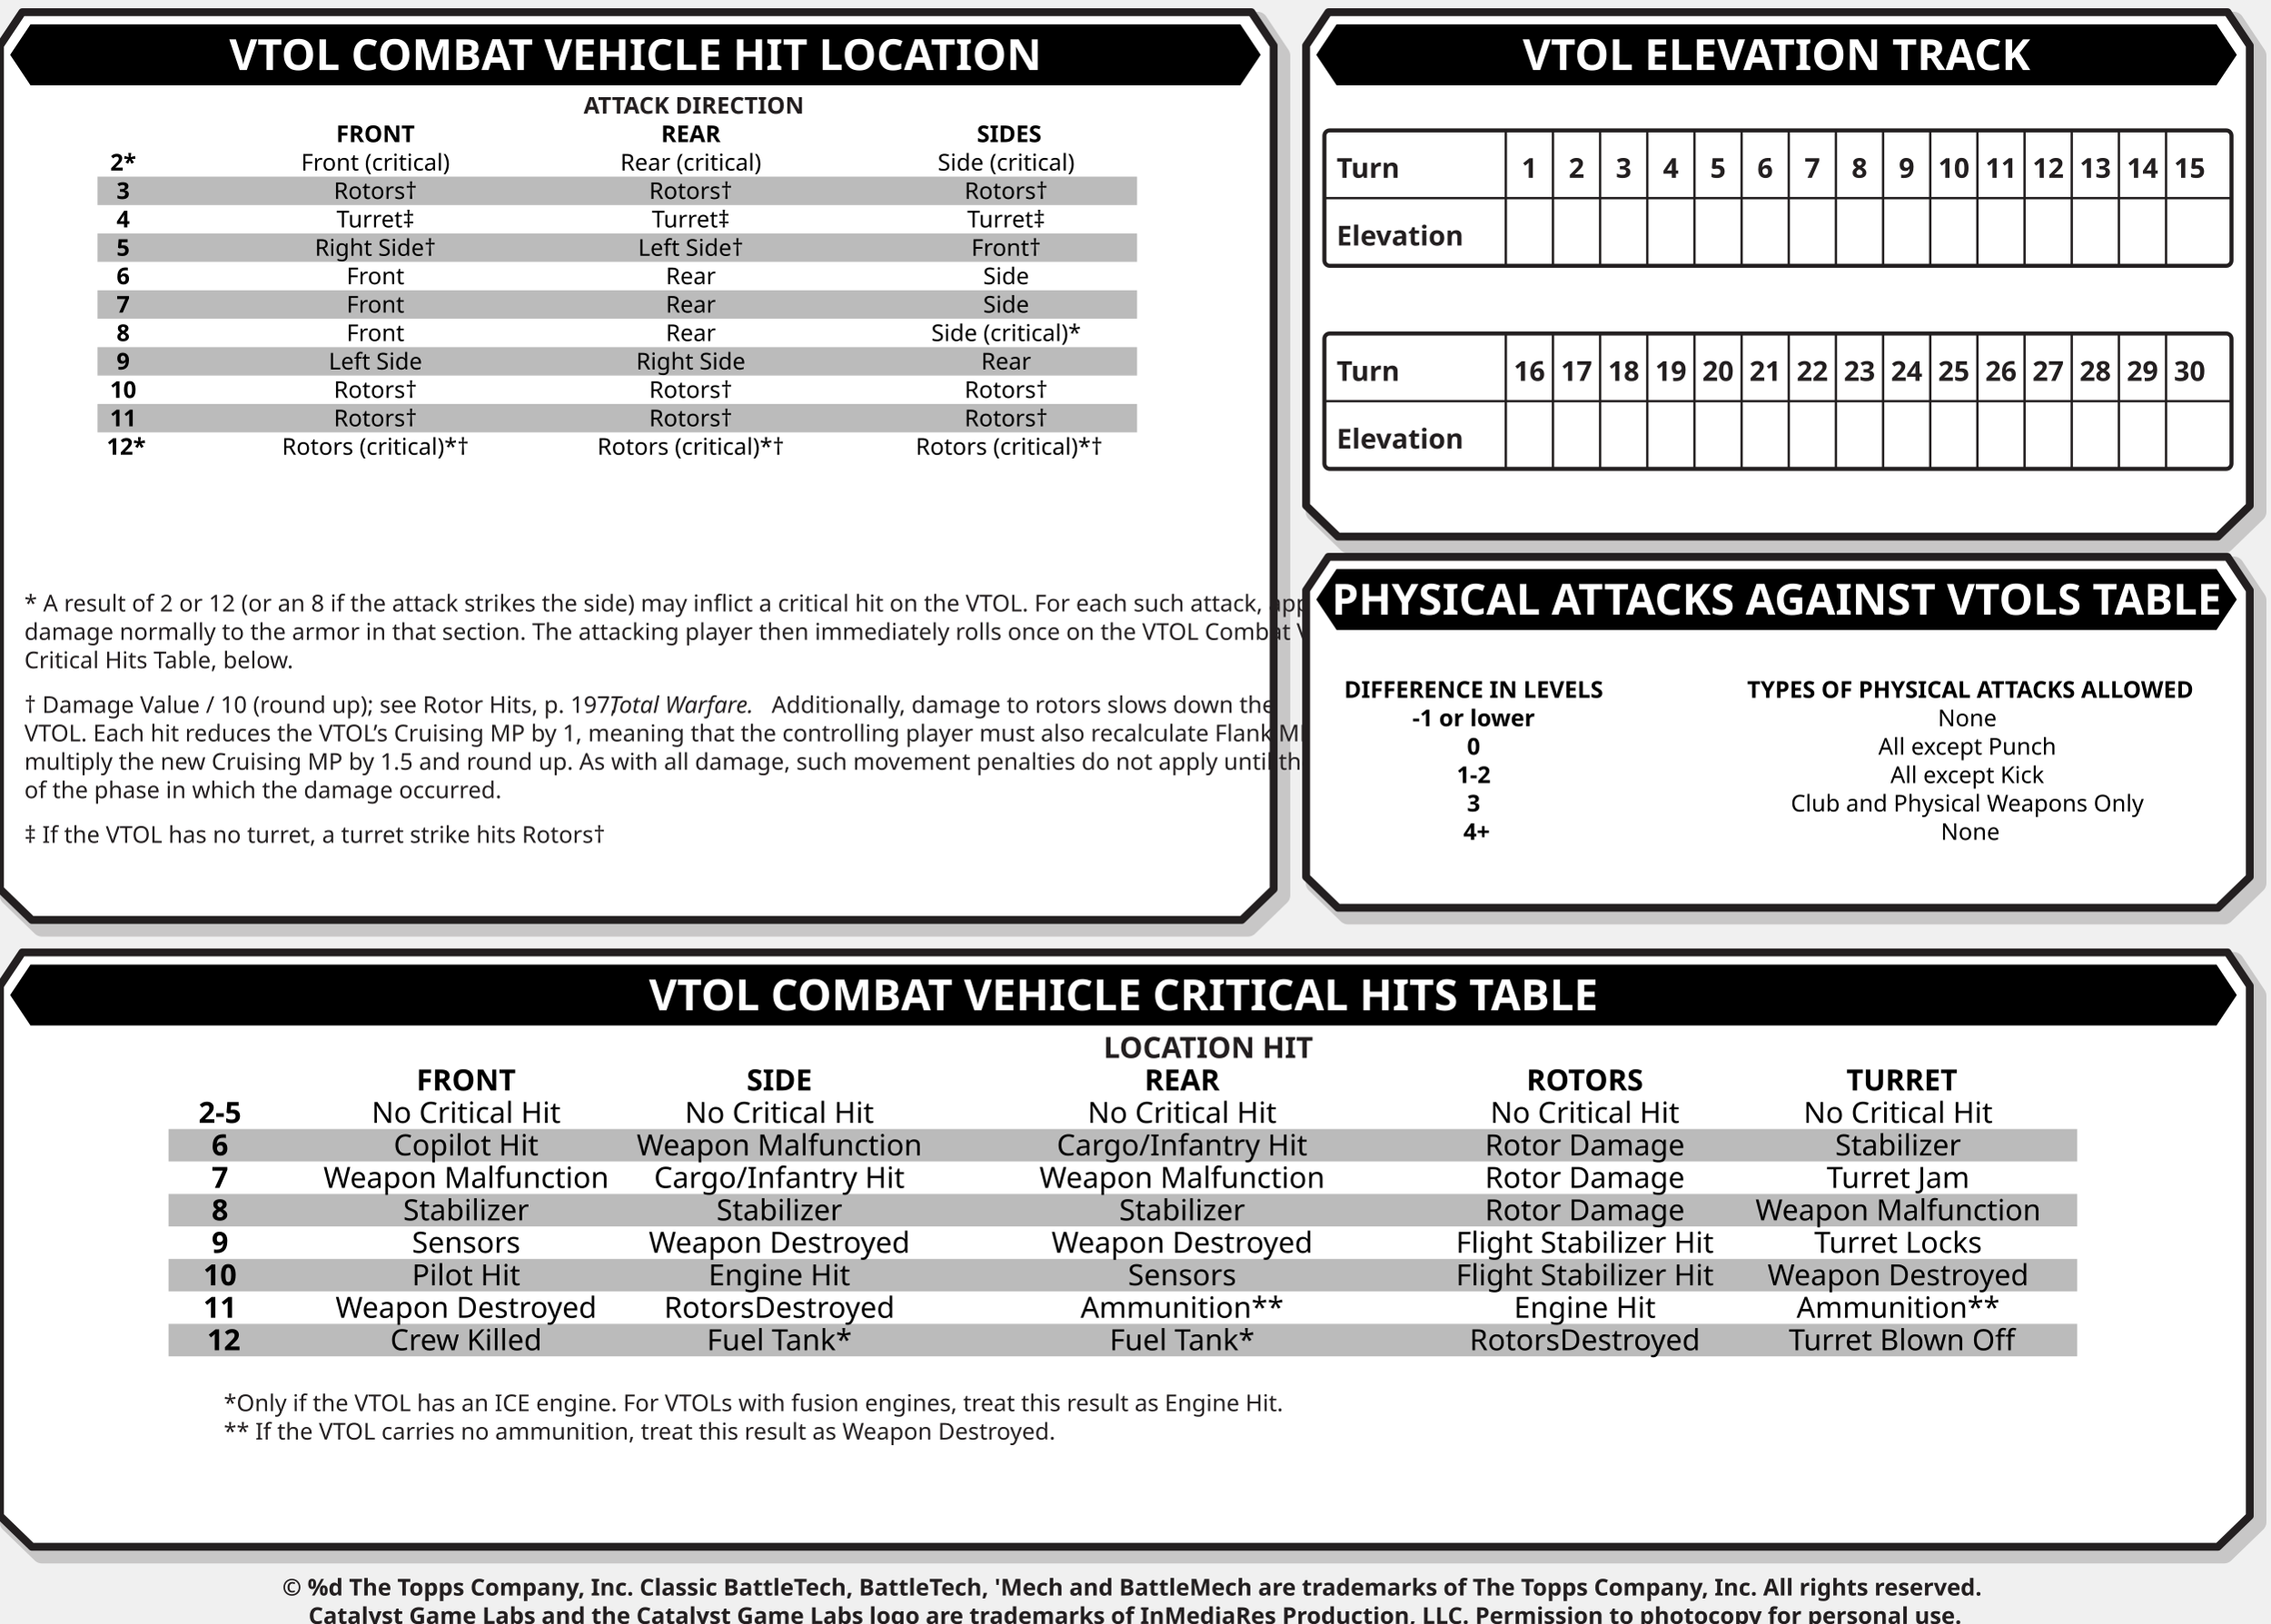
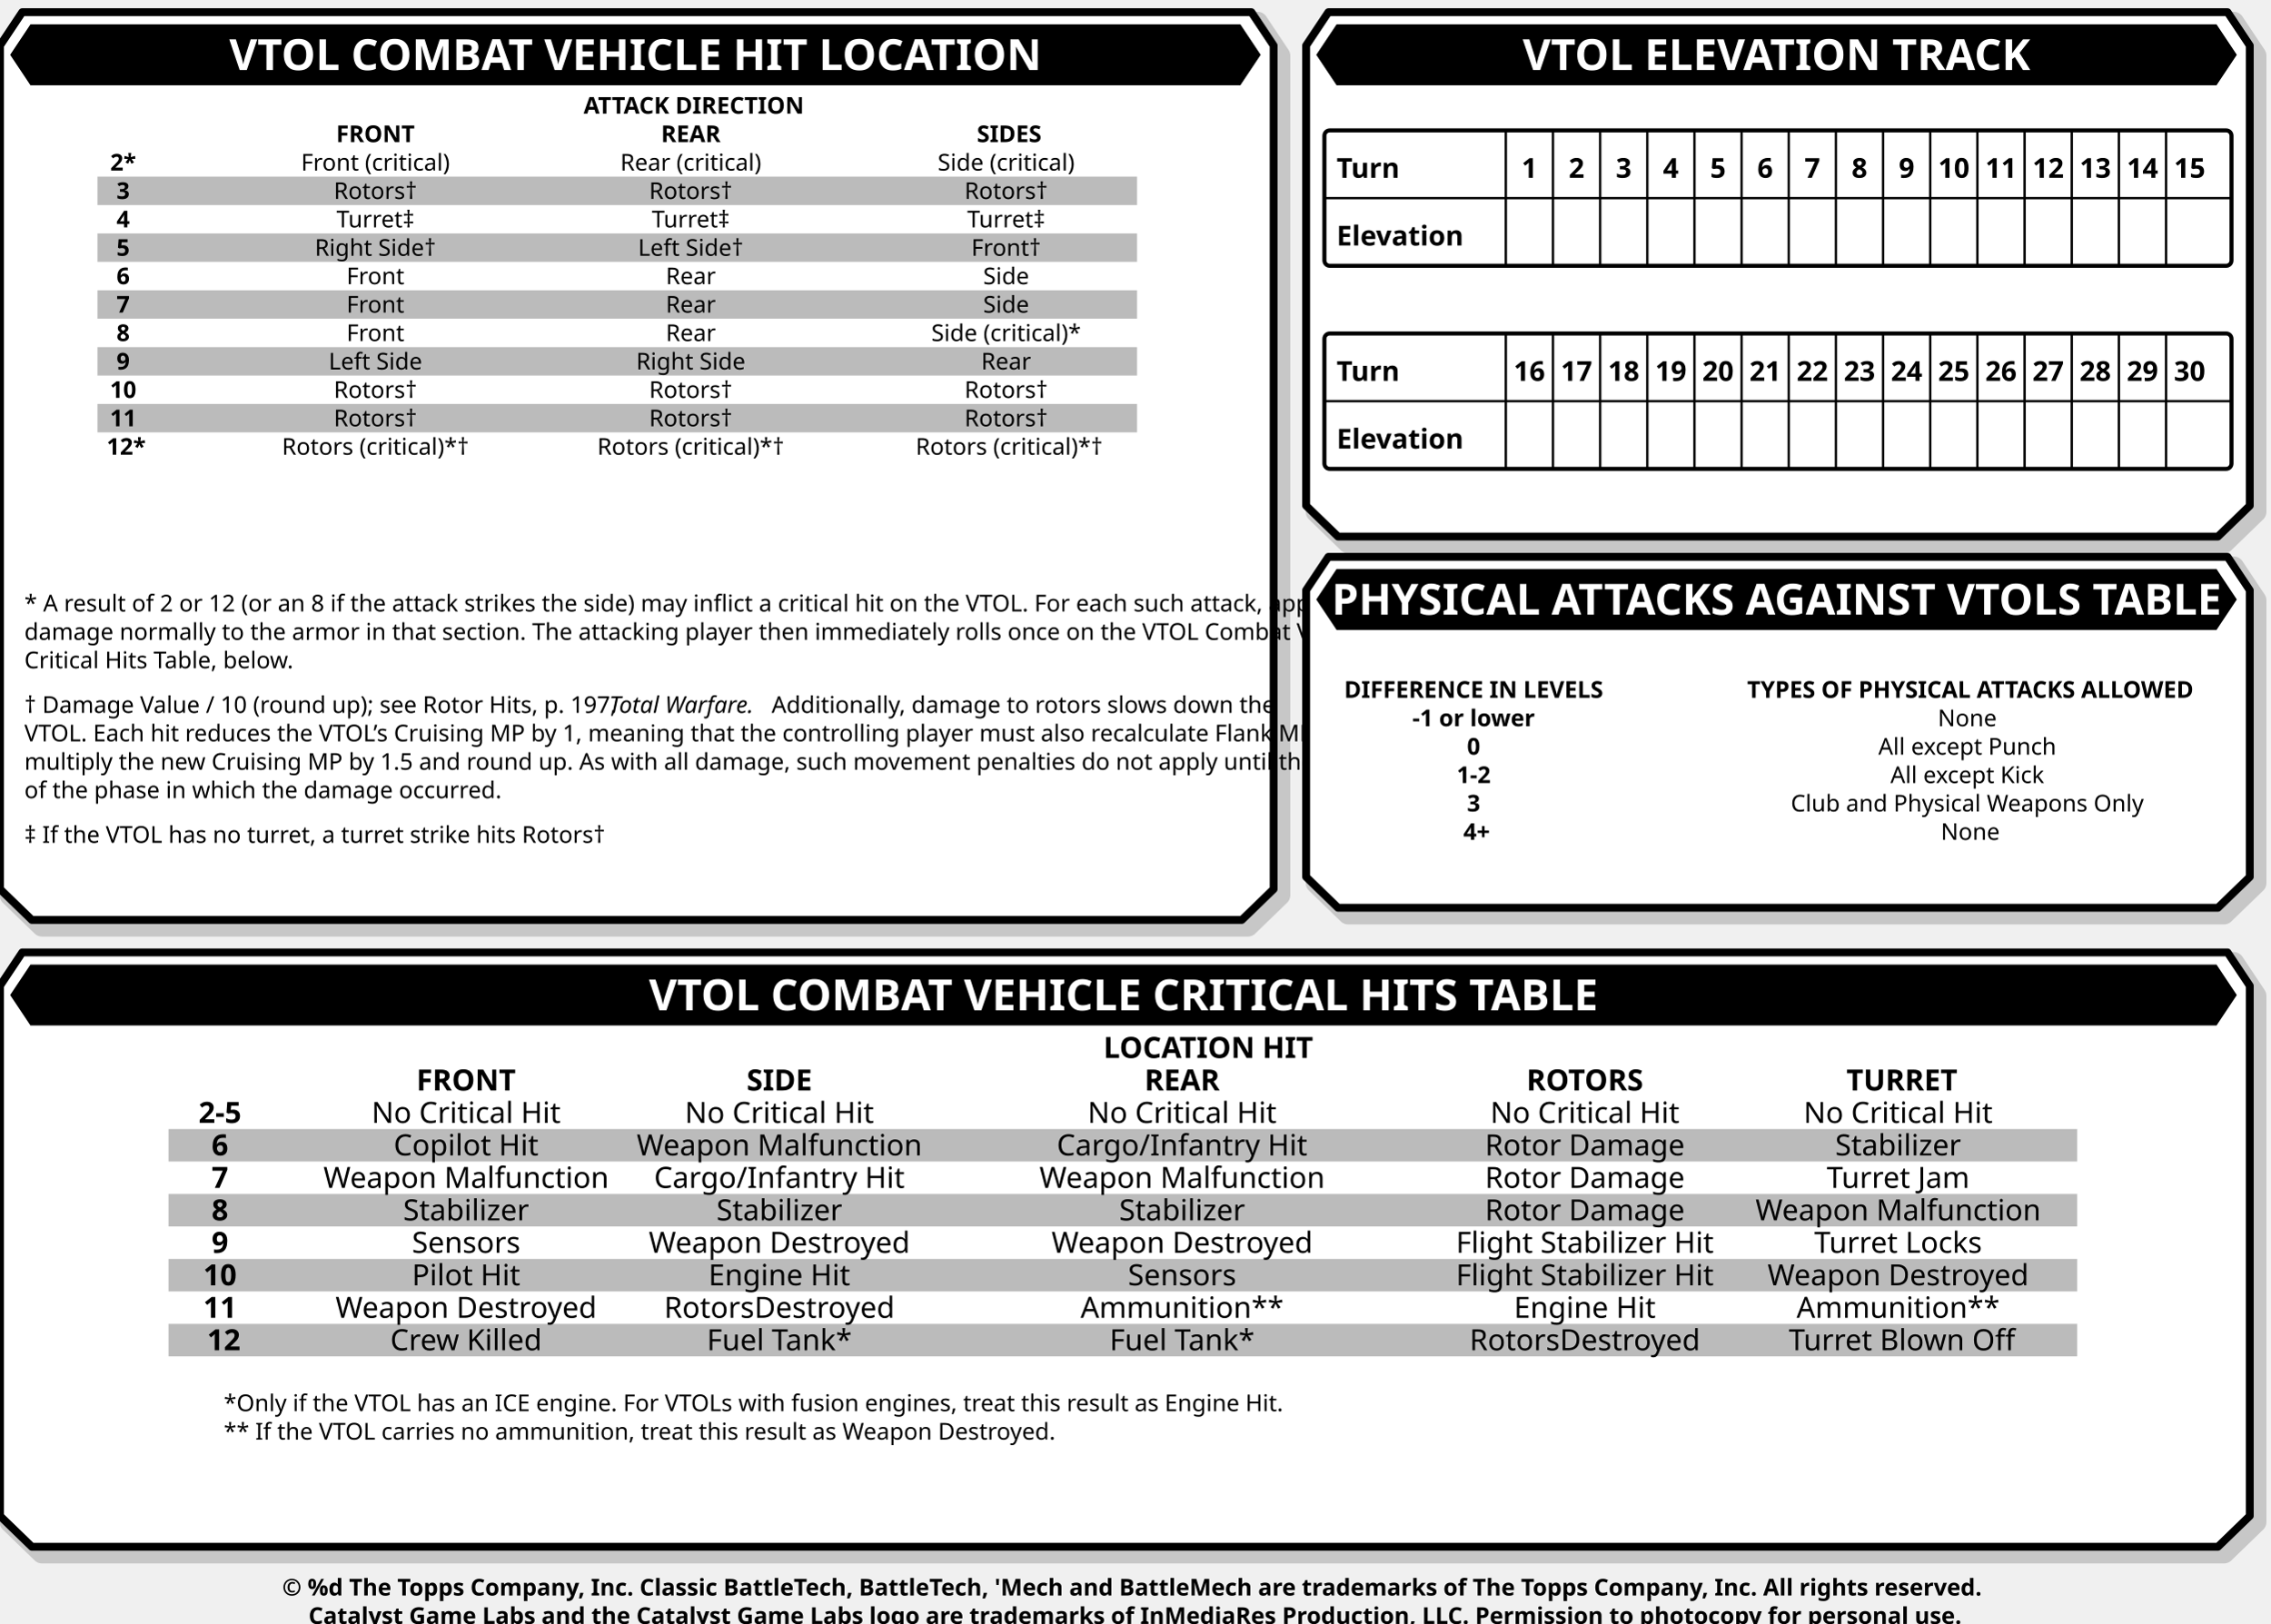
<svg xmlns="http://www.w3.org/2000/svg" contentScriptType="text/ecmascript" width="559.0" zoomAndPan="magnify" contentStyleType="text/css" height="400.0" preserveAspectRatio="xMidYMid meet" version="1.0" id="svg171">
  <defs id="defs171" />
  <g style="mml-color-elements:" id="rs_template">
-     <text font-size="5.7px" transform="translate (279.5 400.0)" fill="#231f20" text-anchor="middle" font-family="Eurostile" id="footer" font-weight="bold">
+     <text font-size="5.7px" transform="translate (279.5 400.0)" fill="#000000" text-anchor="middle" font-family="Eurostile" id="footer" font-weight="bold">
      <tspan lengthAdjust="spacingAndGlyphs" x="0.0" id="tspanCopyright" y="-7.000" textLength="531.050">© %d The Topps Company, Inc. Classic BattleTech, BattleTech, 'Mech and BattleMech are trademarks of The Topps Company, Inc. All rights reserved.</tspan>
      <tspan lengthAdjust="spacingAndGlyphs" x="0.0" y="0" textLength="503.100" id="tspan1">Catalyst Game Labs and the Catalyst Game Labs logo are trademarks of InMediaRes Production, LLC. Permission to photocopy for personal use.</tspan>
    </text>
    <g transform="translate (0.000 3.000)" id="g62">
      <g id="g4">
-         <path fill="#ffffff" d="M 2.5,10.714 L 7.975,2.500 L 309.655,2.500 l 5.475,8.214 L 315.130,217.500 l -7.845,7.600 L 10.345,225.100 l -7.845,-7.600 Z" stroke-width="5.2" stroke-linejoin="round" stroke="#c8c7c7" id="path1" />
-         <path fill="#ffffff" d="M 0.0,8.214 L 5.475,0.000 L 308.155,0.000 l 5.475,8.214 L 313.630,216.000 l -7.845,7.600 L 7.845,223.600 l -7.845,-7.600 Z" stroke-width="1.932" stroke-linejoin="round" stroke="#231f20" id="path2" />
+         <path fill="#ffffff" d="M 2.5,10.714 L 7.975,2.500 L 309.655,2.500 l 5.475,8.214 L 315.130,217.500 l -7.845,7.600 L 10.345,225.100 l -7.845,-7.600 Z" stroke-width="5.2" stroke-linejoin="round" stroke="#c7c7c7" id="path1" />
+         <path fill="#ffffff" d="M 0.0,8.214 L 5.475,0.000 L 308.155,0.000 l 5.475,8.214 L 313.630,216.000 l -7.845,7.600 L 7.845,223.600 l -7.845,-7.600 Z" stroke-width="1.932" stroke-linejoin="round" stroke="#000000" id="path2" />
        <g transform="translate (2.5,3.0)" id="g3">
          <path fill="#000000" d="M 0,7.500 l 4.999,-7.500 h 297.940 l 4.999,7.500 l -4.999,7.500 h -297.940 Z" id="path3" />
          <text x="153.969" y="11.250" fill="#ffffff" text-anchor="middle" style="font-family:Eurostile;font-size:10.600px;font-weight:bold;font-style:normal" textLength="180.295" lengthAdjust="spacingAndGlyphs" id="text3">VTOL COMBAT VEHICLE HIT LOCATION</text>
        </g>
      </g>
      <g id="shade1" transform="translate(0,-3)" style="fill:#bbbbbb" class="tableshading">
        <rect id="rect155" width="256" height="7" x="24" y="43.5" />
        <rect id="rect156" width="256" height="7" x="24" y="57.5" />
        <rect id="rect157" width="256" height="7" x="24" y="71.5" />
        <rect id="rect158" width="256" height="7" x="24" y="85.5" />
        <rect id="rect159" width="256" height="7" x="24" y="99.5" />
      </g>
-       <text fill="#231f20" x="170.847" y="25.000" style="font-family:Eurostile;font-size:5.700px;font-weight:bold;font-style:normal" text-anchor="middle" id="text4">ATTACK DIRECTION</text>
+       <text fill="#000000" x="170.847" y="25.000" style="font-family:Eurostile;font-size:5.700px;font-weight:bold;font-style:normal" text-anchor="middle" id="text4">ATTACK DIRECTION</text>
      <g transform="translate (0.000 32.000)" id="g50">
        <text text-anchor="middle" style="font-family:Eurostile;font-size:5.700px;font-weight:bold;font-style:normal" id="text6">
          <tspan x="93.189" y="0.000" id="tspan4">FRONT</tspan>
          <tspan x="170.847" y="0.000" id="tspan5">REAR</tspan>
          <tspan x="248.504" y="0.000" id="tspan6">SIDES</tspan>
        </text>
        <text text-anchor="middle" style="font-family:Eurostile;font-size:5.700px;font-weight:bold;font-style:normal" id="text17">
          <tspan x="31.063" y="7.000" id="tspan7">2*</tspan>
          <tspan x="31.063" y="14.000" id="tspan8">3</tspan>
          <tspan x="31.063" y="21.000" id="tspan9">4</tspan>
          <tspan x="31.063" y="28.000" id="tspan10">5</tspan>
          <tspan x="31.063" y="35.000" id="tspan11">6</tspan>
          <tspan x="31.063" y="42.000" id="tspan12">7</tspan>
          <tspan x="31.063" y="49.000" id="tspan13">8</tspan>
          <tspan x="31.063" y="56.000" id="tspan14">9</tspan>
          <tspan x="31.063" y="63.000" id="tspan15">10</tspan>
          <tspan x="31.063" y="70.000" id="tspan16">11</tspan>
          <tspan x="31.063" y="77.000" id="tspan17">12*</tspan>
        </text>
        <text text-anchor="middle" style="font-family:Eurostile;font-size:5.700px;font-weight:normal;font-style:normal" id="text50">
          <tspan x="93.189" y="7.000" id="tspan18">Front (critical)</tspan>
          <tspan x="170.847" y="7.000" id="tspan19">Rear (critical)</tspan>
          <tspan x="248.504" y="7.000" id="tspan20">Side (critical)</tspan>
          <tspan x="93.189" y="14.000" id="tspan21">Rotors†</tspan>
          <tspan x="170.847" y="14.000" id="tspan22">Rotors†</tspan>
          <tspan x="248.504" y="14.000" id="tspan23">Rotors†</tspan>
          <tspan x="93.189" y="21.000" id="tspan24">Turret‡</tspan>
          <tspan x="170.847" y="21.000" id="tspan25">Turret‡</tspan>
          <tspan x="248.504" y="21.000" id="tspan26">Turret‡</tspan>
          <tspan x="93.189" y="28.000" id="tspan27">Right Side†</tspan>
          <tspan x="170.847" y="28.000" id="tspan28">Left Side†</tspan>
          <tspan x="248.504" y="28.000" id="tspan29">Front†</tspan>
          <tspan x="93.189" y="35.000" id="tspan30">Front</tspan>
          <tspan x="170.847" y="35.000" id="tspan31">Rear</tspan>
          <tspan x="248.504" y="35.000" id="tspan32">Side</tspan>
          <tspan x="93.189" y="42.000" id="tspan33">Front</tspan>
          <tspan x="170.847" y="42.000" id="tspan34">Rear</tspan>
          <tspan x="248.504" y="42.000" id="tspan35">Side</tspan>
          <tspan x="93.189" y="49.000" id="tspan36">Front</tspan>
          <tspan x="170.847" y="49.000" id="tspan37">Rear</tspan>
          <tspan x="248.504" y="49.000" id="tspan38">Side (critical)*</tspan>
          <tspan x="93.189" y="56.000" id="tspan39">Left Side</tspan>
          <tspan x="170.847" y="56.000" id="tspan40">Right Side</tspan>
          <tspan x="248.504" y="56.000" id="tspan41">Rear</tspan>
          <tspan x="93.189" y="63.000" id="tspan42">Rotors†</tspan>
          <tspan x="170.847" y="63.000" id="tspan43">Rotors†</tspan>
          <tspan x="248.504" y="63.000" id="tspan44">Rotors†</tspan>
          <tspan x="93.189" y="70.000" id="tspan45">Rotors†</tspan>
          <tspan x="170.847" y="70.000" id="tspan46">Rotors†</tspan>
          <tspan x="248.504" y="70.000" id="tspan47">Rotors†</tspan>
          <tspan x="93.189" y="77.000" id="tspan48">Rotors (critical)*†</tspan>
          <tspan x="170.847" y="77.000" id="tspan49">Rotors (critical)*†</tspan>
          <tspan x="248.504" y="77.000" id="tspan50">Rotors (critical)*†</tspan>
        </text>
      </g>
      <g transform="translate(0,140.600)" id="g61">
-         <text x="6.000" y="7.000" fill="#231f20" text-anchor="start" style="font-family:Eurostile;font-size:5.700px;font-weight:normal;font-style:normal" textLength="301.630" id="text51">* A result of 2 or 12 (or an 8 if the attack strikes the side) may inflict a critical hit on the VTOL. For each such attack, apply</text>
-         <text x="6.000" y="14.000" fill="#231f20" text-anchor="start" style="font-family:Eurostile;font-size:5.700px;font-weight:normal;font-style:normal" textLength="301.630" id="text52">damage normally to the armor in that section. The attacking player then immediately rolls once on the VTOL Combat Vehicle</text>
-         <text fill="#231f20" x="6.000" y="21.000" style="font-family:Eurostile;font-size:5.700px;font-weight:normal;font-style:normal;mml-field-width:16892.987" text-anchor="start" id="text53">Critical Hits Table, below.</text>
+         <text x="6.000" y="7.000" fill="#000000" text-anchor="start" style="font-family:Eurostile;font-size:5.700px;font-weight:normal;font-style:normal" textLength="301.630" id="text51">* A result of 2 or 12 (or an 8 if the attack strikes the side) may inflict a critical hit on the VTOL. For each such attack, apply</text>
+         <text x="6.000" y="14.000" fill="#000000" text-anchor="start" style="font-family:Eurostile;font-size:5.700px;font-weight:normal;font-style:normal" textLength="301.630" id="text52">damage normally to the armor in that section. The attacking player then immediately rolls once on the VTOL Combat Vehicle</text>
+         <text fill="#000000" x="6.000" y="21.000" style="font-family:Eurostile;font-size:5.700px;font-weight:normal;font-style:normal;mml-field-width:16892.987" text-anchor="start" id="text53">Critical Hits Table, below.</text>
        <g transform="translate (0, 4)" id="g59">
-           <text x="6.000" y="28.000" fill="#231f20" text-anchor="start" style="font-family:Eurostile;font-size:5.700px;font-weight:normal;font-style:normal" textLength="143" id="text54">† Damage Value / 10 (round up); see Rotor Hits, p. 197, </text>
-           <text x="150" y="28.000" fill="#231f20" text-anchor="start" style="font-family:Eurostile;font-size:5.700px;font-weight:normal;font-style:italic" textLength="37.320" id="text55">Total Warfare.</text>
-           <text x="190" y="28.000" fill="#231f20" text-anchor="start" style="font-family:Eurostile;font-size:5.700px;font-weight:normal;font-style:normal" textLength="117.320" id="text56"> Additionally, damage to rotors slows down the</text>
-           <text x="6.000" y="35.000" fill="#231f20" text-anchor="start" style="font-family:Eurostile;font-size:5.700px;font-weight:normal;font-style:normal" textLength="301.630" id="text57">VTOL. Each hit reduces the VTOL’s Cruising MP by 1, meaning that the controlling player must also recalculate Flank MP;</text>
-           <text x="6.000" y="42.000" fill="#231f20" text-anchor="start" style="font-family:Eurostile;font-size:5.700px;font-weight:normal;font-style:normal" textLength="301.630" id="text58">multiply the new Cruising MP by 1.5 and round up. As with all damage, such movement penalties do not apply until the end</text>
-           <text fill="#231f20" x="6.000" y="49.000" style="font-family:Eurostile;font-size:5.700px;font-weight:normal;font-style:normal;mml-field-width:2953591.811" text-anchor="start" id="text59">of the phase in which the damage occurred.</text>
+           <text x="6.000" y="28.000" fill="#000000" text-anchor="start" style="font-family:Eurostile;font-size:5.700px;font-weight:normal;font-style:normal" textLength="143" id="text54">† Damage Value / 10 (round up); see Rotor Hits, p. 197, </text>
+           <text x="150" y="28.000" fill="#000000" text-anchor="start" style="font-family:Eurostile;font-size:5.700px;font-weight:normal;font-style:italic" textLength="37.320" id="text55">Total Warfare.</text>
+           <text x="190" y="28.000" fill="#000000" text-anchor="start" style="font-family:Eurostile;font-size:5.700px;font-weight:normal;font-style:normal" textLength="117.320" id="text56"> Additionally, damage to rotors slows down the</text>
+           <text x="6.000" y="35.000" fill="#000000" text-anchor="start" style="font-family:Eurostile;font-size:5.700px;font-weight:normal;font-style:normal" textLength="301.630" id="text57">VTOL. Each hit reduces the VTOL’s Cruising MP by 1, meaning that the controlling player must also recalculate Flank MP;</text>
+           <text x="6.000" y="42.000" fill="#000000" text-anchor="start" style="font-family:Eurostile;font-size:5.700px;font-weight:normal;font-style:normal" textLength="301.630" id="text58">multiply the new Cruising MP by 1.5 and round up. As with all damage, such movement penalties do not apply until the end</text>
+           <text fill="#000000" x="6.000" y="49.000" style="font-family:Eurostile;font-size:5.700px;font-weight:normal;font-style:normal;mml-field-width:2953591.811" text-anchor="start" id="text59">of the phase in which the damage occurred.</text>
        </g>
        <g transform="translate (0, 8)" id="g60">
-           <text x="6.000" y="56.000" fill="#231f20" text-anchor="start" style="font-family:Eurostile;font-size:5.700px;font-weight:normal;font-style:normal" id="text60">‡ If the VTOL has no turret, a turret strike hits Rotors†</text>
+           <text x="6.000" y="56.000" fill="#000000" text-anchor="start" style="font-family:Eurostile;font-size:5.700px;font-weight:normal;font-style:normal" id="text60">‡ If the VTOL has no turret, a turret strike hits Rotors†</text>
        </g>
      </g>
    </g>
    <g transform="translate (321.630 3.000)" id="g99">
      <g id="g65">
-         <path fill="#ffffff" d="M 2.5,10.714 L 7.975,2.500 L 228.395,2.500 l 5.475,8.214 L 233.870,123.060 l -7.845,7.600 L 10.345,130.660 l -7.845,-7.600 Z" stroke-width="5.2" stroke-linejoin="round" stroke="#c8c7c7" id="path62" />
-         <path fill="#ffffff" d="M 0.0,8.214 L 5.475,0.000 L 226.895,0.000 l 5.475,8.214 L 232.370,121.560 l -7.845,7.600 L 7.845,129.160 l -7.845,-7.600 Z" stroke-width="1.932" stroke-linejoin="round" stroke="#231f20" id="path63" />
+         <path fill="#ffffff" d="M 2.5,10.714 L 7.975,2.500 L 228.395,2.500 l 5.475,8.214 L 233.870,123.060 l -7.845,7.600 L 10.345,130.660 l -7.845,-7.600 Z" stroke-width="5.2" stroke-linejoin="round" stroke="#c7c7c7" id="path62" />
+         <path fill="#ffffff" d="M 0.0,8.214 L 5.475,0.000 L 226.895,0.000 l 5.475,8.214 L 232.370,121.560 l -7.845,7.600 L 7.845,129.160 l -7.845,-7.600 Z" stroke-width="1.932" stroke-linejoin="round" stroke="#000000" id="path63" />
        <g transform="translate (2.5,3.0)" id="g64">
          <path fill="#000000" d="M 0,7.500 l 4.999,-7.500 h 216.680 l 4.999,7.500 l -4.999,7.500 h -216.680 Z" id="path64" />
          <text x="113.339" y="11.250" fill="#ffffff" text-anchor="middle" style="font-family:Eurostile;font-size:10.600px;font-weight:bold;font-style:normal" textLength="115.026" lengthAdjust="spacingAndGlyphs" id="text64">VTOL ELEVATION TRACK</text>
        </g>
      </g>
-       <path fill="none" d="M 4.500,30.431 c 0,-0.726 0.589,-1.315 1.315,-1.315 l 220.740,0 c 0.726,0 1.315,0.589, 1.315,1.315 l 0,30.718 c 0,0.726 -0.589,1.315, -1.315,1.315 l -220.740,0 c -0.726,0 -1.315,-0.589, -1.315,-1.315Z" stroke-width="1.0" stroke-linejoin="round" stroke="#231f20" id="path65" />
-       <path fill="none" stroke-width="0.58" d="M 4.500,45.790 h223.370 M 49.174,29.116 v33.348  M 60.787,29.116 v33.348  M 72.400,29.116 v33.348  M 84.013,29.116 v33.348  M 95.626,29.116 v33.348  M 107.239,29.116 v33.348  M 118.852,29.116 v33.348  M 130.465,29.116 v33.348  M 142.079,29.116 v33.348  M 153.692,29.116 v33.348  M 165.305,29.116 v33.348  M 176.918,29.116 v33.348  M 188.531,29.116 v33.348  M 200.144,29.116 v33.348  M 211.757,29.116 v33.348" stroke-linecap="round" stroke-linejoin="miter" stroke="#231f20" id="path66" />
-       <text fill="#231f20" x="7.500" y="40.790" style="font-family:Eurostile;font-size:6.760px;font-weight:bold;font-style:normal" text-anchor="start" id="text66">Turn</text>
-       <text fill="#231f20" x="7.500" y="57.464" style="font-family:Eurostile;font-size:6.760px;font-weight:bold;font-style:normal" text-anchor="start" id="text67">Elevation</text>
-       <text fill="#231f20" x="54.981" y="40.790" style="font-family:Eurostile;font-size:6.760px;font-weight:bold;font-style:normal" text-anchor="middle" id="text68">1</text>
-       <text fill="#231f20" x="66.594" y="40.790" style="font-family:Eurostile;font-size:6.760px;font-weight:bold;font-style:normal" text-anchor="middle" id="text69">2</text>
-       <text fill="#231f20" x="78.207" y="40.790" style="font-family:Eurostile;font-size:6.760px;font-weight:bold;font-style:normal" text-anchor="middle" id="text70">3</text>
-       <text fill="#231f20" x="89.820" y="40.790" style="font-family:Eurostile;font-size:6.760px;font-weight:bold;font-style:normal" text-anchor="middle" id="text71">4</text>
-       <text fill="#231f20" x="101.433" y="40.790" style="font-family:Eurostile;font-size:6.760px;font-weight:bold;font-style:normal" text-anchor="middle" id="text72">5</text>
-       <text fill="#231f20" x="113.046" y="40.790" style="font-family:Eurostile;font-size:6.760px;font-weight:bold;font-style:normal" text-anchor="middle" id="text73">6</text>
-       <text fill="#231f20" x="124.659" y="40.790" style="font-family:Eurostile;font-size:6.760px;font-weight:bold;font-style:normal" text-anchor="middle" id="text74">7</text>
-       <text fill="#231f20" x="136.272" y="40.790" style="font-family:Eurostile;font-size:6.760px;font-weight:bold;font-style:normal" text-anchor="middle" id="text75">8</text>
-       <text fill="#231f20" x="147.885" y="40.790" style="font-family:Eurostile;font-size:6.760px;font-weight:bold;font-style:normal" text-anchor="middle" id="text76">9</text>
-       <text fill="#231f20" x="159.498" y="40.790" style="font-family:Eurostile;font-size:6.760px;font-weight:bold;font-style:normal" text-anchor="middle" id="text77">10</text>
-       <text fill="#231f20" x="171.111" y="40.790" style="font-family:Eurostile;font-size:6.760px;font-weight:bold;font-style:normal" text-anchor="middle" id="text78">11</text>
-       <text fill="#231f20" x="182.724" y="40.790" style="font-family:Eurostile;font-size:6.760px;font-weight:bold;font-style:normal" text-anchor="middle" id="text79">12</text>
-       <text fill="#231f20" x="194.337" y="40.790" style="font-family:Eurostile;font-size:6.760px;font-weight:bold;font-style:normal" text-anchor="middle" id="text80">13</text>
-       <text fill="#231f20" x="205.950" y="40.790" style="font-family:Eurostile;font-size:6.760px;font-weight:bold;font-style:normal" text-anchor="middle" id="text81">14</text>
-       <text fill="#231f20" x="217.563" y="40.790" style="font-family:Eurostile;font-size:6.760px;font-weight:bold;font-style:normal" text-anchor="middle" id="text82">15</text>
-       <path fill="none" d="M 4.500,80.453 c 0,-0.726 0.589,-1.315 1.315,-1.315 l 220.740,0 c 0.726,0 1.315,0.589, 1.315,1.315 l 0,30.718 c 0,0.726 -0.589,1.315, -1.315,1.315 l -220.740,0 c -0.726,0 -1.315,-0.589, -1.315,-1.315Z" stroke-width="1.0" stroke-linejoin="round" stroke="#231f20" id="path82" />
-       <path fill="none" stroke-width="0.58" d="M 4.500,95.812 h223.370 M 49.174,79.138 v33.348  M 60.787,79.138 v33.348  M 72.400,79.138 v33.348  M 84.013,79.138 v33.348  M 95.626,79.138 v33.348  M 107.239,79.138 v33.348  M 118.852,79.138 v33.348  M 130.465,79.138 v33.348  M 142.079,79.138 v33.348  M 153.692,79.138 v33.348  M 165.305,79.138 v33.348  M 176.918,79.138 v33.348  M 188.531,79.138 v33.348  M 200.144,79.138 v33.348  M 211.757,79.138 v33.348" stroke-linecap="round" stroke-linejoin="miter" stroke="#231f20" id="path83" />
-       <text fill="#231f20" x="7.500" y="90.812" style="font-family:Eurostile;font-size:6.760px;font-weight:bold;font-style:normal" text-anchor="start" id="text83">Turn</text>
-       <text fill="#231f20" x="7.500" y="107.486" style="font-family:Eurostile;font-size:6.760px;font-weight:bold;font-style:normal" text-anchor="start" id="text84">Elevation</text>
-       <text fill="#231f20" x="54.981" y="90.812" style="font-family:Eurostile;font-size:6.760px;font-weight:bold;font-style:normal" text-anchor="middle" id="text85">16</text>
-       <text fill="#231f20" x="66.594" y="90.812" style="font-family:Eurostile;font-size:6.760px;font-weight:bold;font-style:normal" text-anchor="middle" id="text86">17</text>
-       <text fill="#231f20" x="78.207" y="90.812" style="font-family:Eurostile;font-size:6.760px;font-weight:bold;font-style:normal" text-anchor="middle" id="text87">18</text>
-       <text fill="#231f20" x="89.820" y="90.812" style="font-family:Eurostile;font-size:6.760px;font-weight:bold;font-style:normal" text-anchor="middle" id="text88">19</text>
-       <text fill="#231f20" x="101.433" y="90.812" style="font-family:Eurostile;font-size:6.760px;font-weight:bold;font-style:normal" text-anchor="middle" id="text89">20</text>
-       <text fill="#231f20" x="113.046" y="90.812" style="font-family:Eurostile;font-size:6.760px;font-weight:bold;font-style:normal" text-anchor="middle" id="text90">21</text>
-       <text fill="#231f20" x="124.659" y="90.812" style="font-family:Eurostile;font-size:6.760px;font-weight:bold;font-style:normal" text-anchor="middle" id="text91">22</text>
-       <text fill="#231f20" x="136.272" y="90.812" style="font-family:Eurostile;font-size:6.760px;font-weight:bold;font-style:normal" text-anchor="middle" id="text92">23</text>
-       <text fill="#231f20" x="147.885" y="90.812" style="font-family:Eurostile;font-size:6.760px;font-weight:bold;font-style:normal" text-anchor="middle" id="text93">24</text>
-       <text fill="#231f20" x="159.498" y="90.812" style="font-family:Eurostile;font-size:6.760px;font-weight:bold;font-style:normal" text-anchor="middle" id="text94">25</text>
-       <text fill="#231f20" x="171.111" y="90.812" style="font-family:Eurostile;font-size:6.760px;font-weight:bold;font-style:normal" text-anchor="middle" id="text95">26</text>
-       <text fill="#231f20" x="182.724" y="90.812" style="font-family:Eurostile;font-size:6.760px;font-weight:bold;font-style:normal" text-anchor="middle" id="text96">27</text>
-       <text fill="#231f20" x="194.337" y="90.812" style="font-family:Eurostile;font-size:6.760px;font-weight:bold;font-style:normal" text-anchor="middle" id="text97">28</text>
-       <text fill="#231f20" x="205.950" y="90.812" style="font-family:Eurostile;font-size:6.760px;font-weight:bold;font-style:normal" text-anchor="middle" id="text98">29</text>
-       <text fill="#231f20" x="217.563" y="90.812" style="font-family:Eurostile;font-size:6.760px;font-weight:bold;font-style:normal" text-anchor="middle" id="text99">30</text>
+       <path fill="none" d="M 4.500,30.431 c 0,-0.726 0.589,-1.315 1.315,-1.315 l 220.740,0 c 0.726,0 1.315,0.589, 1.315,1.315 l 0,30.718 c 0,0.726 -0.589,1.315, -1.315,1.315 l -220.740,0 c -0.726,0 -1.315,-0.589, -1.315,-1.315Z" stroke-width="1.0" stroke-linejoin="round" stroke="#000000" id="path65" />
+       <path fill="none" stroke-width="0.58" d="M 4.500,45.790 h223.370 M 49.174,29.116 v33.348  M 60.787,29.116 v33.348  M 72.400,29.116 v33.348  M 84.013,29.116 v33.348  M 95.626,29.116 v33.348  M 107.239,29.116 v33.348  M 118.852,29.116 v33.348  M 130.465,29.116 v33.348  M 142.079,29.116 v33.348  M 153.692,29.116 v33.348  M 165.305,29.116 v33.348  M 176.918,29.116 v33.348  M 188.531,29.116 v33.348  M 200.144,29.116 v33.348  M 211.757,29.116 v33.348" stroke-linecap="round" stroke-linejoin="miter" stroke="#000000" id="path66" />
+       <text fill="#000000" x="7.500" y="40.790" style="font-family:Eurostile;font-size:6.760px;font-weight:bold;font-style:normal" text-anchor="start" id="text66">Turn</text>
+       <text fill="#000000" x="7.500" y="57.464" style="font-family:Eurostile;font-size:6.760px;font-weight:bold;font-style:normal" text-anchor="start" id="text67">Elevation</text>
+       <text fill="#000000" x="54.981" y="40.790" style="font-family:Eurostile;font-size:6.760px;font-weight:bold;font-style:normal" text-anchor="middle" id="text68">1</text>
+       <text fill="#000000" x="66.594" y="40.790" style="font-family:Eurostile;font-size:6.760px;font-weight:bold;font-style:normal" text-anchor="middle" id="text69">2</text>
+       <text fill="#000000" x="78.207" y="40.790" style="font-family:Eurostile;font-size:6.760px;font-weight:bold;font-style:normal" text-anchor="middle" id="text70">3</text>
+       <text fill="#000000" x="89.820" y="40.790" style="font-family:Eurostile;font-size:6.760px;font-weight:bold;font-style:normal" text-anchor="middle" id="text71">4</text>
+       <text fill="#000000" x="101.433" y="40.790" style="font-family:Eurostile;font-size:6.760px;font-weight:bold;font-style:normal" text-anchor="middle" id="text72">5</text>
+       <text fill="#000000" x="113.046" y="40.790" style="font-family:Eurostile;font-size:6.760px;font-weight:bold;font-style:normal" text-anchor="middle" id="text73">6</text>
+       <text fill="#000000" x="124.659" y="40.790" style="font-family:Eurostile;font-size:6.760px;font-weight:bold;font-style:normal" text-anchor="middle" id="text74">7</text>
+       <text fill="#000000" x="136.272" y="40.790" style="font-family:Eurostile;font-size:6.760px;font-weight:bold;font-style:normal" text-anchor="middle" id="text75">8</text>
+       <text fill="#000000" x="147.885" y="40.790" style="font-family:Eurostile;font-size:6.760px;font-weight:bold;font-style:normal" text-anchor="middle" id="text76">9</text>
+       <text fill="#000000" x="159.498" y="40.790" style="font-family:Eurostile;font-size:6.760px;font-weight:bold;font-style:normal" text-anchor="middle" id="text77">10</text>
+       <text fill="#000000" x="171.111" y="40.790" style="font-family:Eurostile;font-size:6.760px;font-weight:bold;font-style:normal" text-anchor="middle" id="text78">11</text>
+       <text fill="#000000" x="182.724" y="40.790" style="font-family:Eurostile;font-size:6.760px;font-weight:bold;font-style:normal" text-anchor="middle" id="text79">12</text>
+       <text fill="#000000" x="194.337" y="40.790" style="font-family:Eurostile;font-size:6.760px;font-weight:bold;font-style:normal" text-anchor="middle" id="text80">13</text>
+       <text fill="#000000" x="205.950" y="40.790" style="font-family:Eurostile;font-size:6.760px;font-weight:bold;font-style:normal" text-anchor="middle" id="text81">14</text>
+       <text fill="#000000" x="217.563" y="40.790" style="font-family:Eurostile;font-size:6.760px;font-weight:bold;font-style:normal" text-anchor="middle" id="text82">15</text>
+       <path fill="none" d="M 4.500,80.453 c 0,-0.726 0.589,-1.315 1.315,-1.315 l 220.740,0 c 0.726,0 1.315,0.589, 1.315,1.315 l 0,30.718 c 0,0.726 -0.589,1.315, -1.315,1.315 l -220.740,0 c -0.726,0 -1.315,-0.589, -1.315,-1.315Z" stroke-width="1.0" stroke-linejoin="round" stroke="#000000" id="path82" />
+       <path fill="none" stroke-width="0.58" d="M 4.500,95.812 h223.370 M 49.174,79.138 v33.348  M 60.787,79.138 v33.348  M 72.400,79.138 v33.348  M 84.013,79.138 v33.348  M 95.626,79.138 v33.348  M 107.239,79.138 v33.348  M 118.852,79.138 v33.348  M 130.465,79.138 v33.348  M 142.079,79.138 v33.348  M 153.692,79.138 v33.348  M 165.305,79.138 v33.348  M 176.918,79.138 v33.348  M 188.531,79.138 v33.348  M 200.144,79.138 v33.348  M 211.757,79.138 v33.348" stroke-linecap="round" stroke-linejoin="miter" stroke="#000000" id="path83" />
+       <text fill="#000000" x="7.500" y="90.812" style="font-family:Eurostile;font-size:6.760px;font-weight:bold;font-style:normal" text-anchor="start" id="text83">Turn</text>
+       <text fill="#000000" x="7.500" y="107.486" style="font-family:Eurostile;font-size:6.760px;font-weight:bold;font-style:normal" text-anchor="start" id="text84">Elevation</text>
+       <text fill="#000000" x="54.981" y="90.812" style="font-family:Eurostile;font-size:6.760px;font-weight:bold;font-style:normal" text-anchor="middle" id="text85">16</text>
+       <text fill="#000000" x="66.594" y="90.812" style="font-family:Eurostile;font-size:6.760px;font-weight:bold;font-style:normal" text-anchor="middle" id="text86">17</text>
+       <text fill="#000000" x="78.207" y="90.812" style="font-family:Eurostile;font-size:6.760px;font-weight:bold;font-style:normal" text-anchor="middle" id="text87">18</text>
+       <text fill="#000000" x="89.820" y="90.812" style="font-family:Eurostile;font-size:6.760px;font-weight:bold;font-style:normal" text-anchor="middle" id="text88">19</text>
+       <text fill="#000000" x="101.433" y="90.812" style="font-family:Eurostile;font-size:6.760px;font-weight:bold;font-style:normal" text-anchor="middle" id="text89">20</text>
+       <text fill="#000000" x="113.046" y="90.812" style="font-family:Eurostile;font-size:6.760px;font-weight:bold;font-style:normal" text-anchor="middle" id="text90">21</text>
+       <text fill="#000000" x="124.659" y="90.812" style="font-family:Eurostile;font-size:6.760px;font-weight:bold;font-style:normal" text-anchor="middle" id="text91">22</text>
+       <text fill="#000000" x="136.272" y="90.812" style="font-family:Eurostile;font-size:6.760px;font-weight:bold;font-style:normal" text-anchor="middle" id="text92">23</text>
+       <text fill="#000000" x="147.885" y="90.812" style="font-family:Eurostile;font-size:6.760px;font-weight:bold;font-style:normal" text-anchor="middle" id="text93">24</text>
+       <text fill="#000000" x="159.498" y="90.812" style="font-family:Eurostile;font-size:6.760px;font-weight:bold;font-style:normal" text-anchor="middle" id="text94">25</text>
+       <text fill="#000000" x="171.111" y="90.812" style="font-family:Eurostile;font-size:6.760px;font-weight:bold;font-style:normal" text-anchor="middle" id="text95">26</text>
+       <text fill="#000000" x="182.724" y="90.812" style="font-family:Eurostile;font-size:6.760px;font-weight:bold;font-style:normal" text-anchor="middle" id="text96">27</text>
+       <text fill="#000000" x="194.337" y="90.812" style="font-family:Eurostile;font-size:6.760px;font-weight:bold;font-style:normal" text-anchor="middle" id="text97">28</text>
+       <text fill="#000000" x="205.950" y="90.812" style="font-family:Eurostile;font-size:6.760px;font-weight:bold;font-style:normal" text-anchor="middle" id="text98">29</text>
+       <text fill="#000000" x="217.563" y="90.812" style="font-family:Eurostile;font-size:6.760px;font-weight:bold;font-style:normal" text-anchor="middle" id="text99">30</text>
    </g>
    <g transform="translate (321.630 137.160)" id="g114">
      <g id="g102">
-         <path fill="#ffffff" d="M 2.5,10.714 L 7.975,2.500 L 228.395,2.500 l 5.475,8.214 L 233.870,80.340 l -7.845,7.600 L 10.345,87.940 l -7.845,-7.600 Z" stroke-width="5.2" stroke-linejoin="round" stroke="#c8c7c7" id="path99" />
-         <path fill="#ffffff" d="M 0.0,8.214 L 5.475,0.000 L 226.895,0.000 l 5.475,8.214 L 232.370,78.840 l -7.845,7.600 L 7.845,86.440 l -7.845,-7.600 Z" stroke-width="1.932" stroke-linejoin="round" stroke="#231f20" id="path100" />
+         <path fill="#ffffff" d="M 2.5,10.714 L 7.975,2.500 L 228.395,2.500 l 5.475,8.214 L 233.870,80.340 l -7.845,7.600 L 10.345,87.940 l -7.845,-7.600 Z" stroke-width="5.2" stroke-linejoin="round" stroke="#c7c7c7" id="path99" />
+         <path fill="#ffffff" d="M 0.0,8.214 L 5.475,0.000 L 226.895,0.000 l 5.475,8.214 L 232.370,78.840 l -7.845,7.600 L 7.845,86.440 l -7.845,-7.600 Z" stroke-width="1.932" stroke-linejoin="round" stroke="#000000" id="path100" />
        <g transform="translate (2.5,3.0)" id="g101">
          <path fill="#000000" d="M 0,7.500 l 4.999,-7.500 h 216.680 l 4.999,7.500 l -4.999,7.500 h -216.680 Z" id="path101" />
          <text x="113.339" y="11.250" fill="#ffffff" text-anchor="middle" style="font-family:Eurostile;font-size:10.600px;font-weight:bold;font-style:normal" textLength="196.076" lengthAdjust="spacingAndGlyphs" id="text101">PHYSICAL ATTACKS AGAINST VTOLS TABLE</text>
        </g>
      </g>
      <g transform="translate (3.000 34.720)" id="g113">
        <text text-anchor="middle" style="font-family:Eurostile;font-size:5.700px;font-weight:bold;font-style:normal" id="text102">
          <tspan x="160.559" y="0.000" id="tspan102">TYPES OF PHYSICAL ATTACKS ALLOWED</tspan>
        </text>
        <text text-anchor="middle" style="font-family:Eurostile;font-size:5.700px;font-weight:bold;font-style:normal" id="text108">
          <tspan x="38.993" y="0.000" id="tspan103">DIFFERENCE IN LEVELS</tspan>
          <tspan x="38.993" y="7.000" id="tspan104">-1 or lower</tspan>
          <tspan x="38.993" y="14.000" id="tspan105">0</tspan>
          <tspan x="38.993" y="21.000" id="tspan106">1-2</tspan>
          <tspan x="38.993" y="28.000" id="tspan107">3</tspan>
          <tspan x="38.993" y="35.000" id="tspan108">4+</tspan>
        </text>
        <text text-anchor="middle" style="font-family:Eurostile;font-size:5.700px;font-weight:normal;font-style:normal" id="text113">
          <tspan x="160.559" y="7.000" id="tspan109">None</tspan>
          <tspan x="160.559" y="14.000" id="tspan110">All except Punch</tspan>
          <tspan x="160.559" y="21.000" id="tspan111">All except Kick</tspan>
          <tspan x="160.559" y="28.000" id="tspan112">Club and Physical Weapons Only</tspan>
          <tspan x="160.559" y="35.000" id="tspan113">None</tspan>
        </text>
      </g>
    </g>
    <g transform="translate (0.000 234.600)" id="g171">
      <g id="g117">
-         <path fill="#ffffff" d="M 2.5,10.714 L 7.975,2.500 L 550.025,2.500 l 5.475,8.214 L 555.500,140.300 l -7.845,7.600 L 10.345,147.900 l -7.845,-7.600 Z" stroke-width="5.2" stroke-linejoin="round" stroke="#c8c7c7" id="path114" />
-         <path fill="#ffffff" d="M 0.0,8.214 L 5.475,0.000 L 548.525,0.000 l 5.475,8.214 L 554.000,138.800 l -7.845,7.600 L 7.845,146.400 l -7.845,-7.600 Z" stroke-width="1.932" stroke-linejoin="round" stroke="#231f20" id="path115" />
+         <path fill="#ffffff" d="M 2.5,10.714 L 7.975,2.500 L 550.025,2.500 l 5.475,8.214 L 555.500,140.300 l -7.845,7.600 L 10.345,147.900 l -7.845,-7.600 Z" stroke-width="5.2" stroke-linejoin="round" stroke="#c7c7c7" id="path114" />
+         <path fill="#ffffff" d="M 0.0,8.214 L 5.475,0.000 L 548.525,0.000 l 5.475,8.214 L 554.000,138.800 l -7.845,7.600 L 7.845,146.400 l -7.845,-7.600 Z" stroke-width="1.932" stroke-linejoin="round" stroke="#000000" id="path115" />
        <g transform="translate (2.5,3.0)" id="g116">
          <path fill="#000000" d="M 0,7.500 l 4.999,-7.500 h 538.310 l 4.999,7.500 l -4.999,7.500 h -538.310 Z" id="path116" />
          <text x="274.154" y="11.250" fill="#ffffff" text-anchor="middle" style="font-family:Eurostile;font-size:10.600px;font-weight:bold;font-style:normal" textLength="213.815" lengthAdjust="spacingAndGlyphs" id="text116">VTOL COMBAT VEHICLE CRITICAL HITS TABLE</text>
        </g>
      </g>
      <g id="shade2" transform="translate(-5.5,-219.5)" style="fill:#bbbbbb" class="tableshading">
        <rect id="rect160" width="470" height="8" x="47" y="263" />
        <rect id="rect161" width="470" height="8" x="47" y="279" />
        <rect id="rect162" width="470" height="8" x="47" y="295" />
        <rect id="rect163" width="470" height="8" x="47" y="311" />
      </g>
-       <text fill="#231f20" x="297.540" y="26.000" style="font-family:Eurostile;font-size:7.200px;font-weight:bold;font-style:normal" text-anchor="middle" id="text117">LOCATION HIT</text>
+       <text fill="#000000" x="297.540" y="26.000" style="font-family:Eurostile;font-size:7.200px;font-weight:bold;font-style:normal" text-anchor="middle" id="text117">LOCATION HIT</text>
      <g transform="translate (0.000 34.000)" id="g169">
        <text text-anchor="middle" style="font-family:Eurostile;font-size:7.200px;font-weight:bold;font-style:normal" id="text121">
          <tspan x="115.710" y="0.000" id="tspan117">FRONT</tspan>
          <tspan x="192.850" y="0.000" id="tspan118">SIDE</tspan>
          <tspan x="292.030" y="0.000" id="tspan119">REAR</tspan>
          <tspan x="391.210" y="0.000" id="tspan120">ROTORS</tspan>
          <tspan x="468.350" y="0.000" id="tspan121">TURRET</tspan>
        </text>
        <text text-anchor="middle" style="font-family:Eurostile;font-size:7.200px;font-weight:bold;font-style:normal" id="text129">
          <tspan x="55.100" y="8.000" id="tspan122">2-5</tspan>
          <tspan x="55.100" y="16.000" id="tspan123">6</tspan>
          <tspan x="55.100" y="24.000" id="tspan124">7</tspan>
          <tspan x="55.100" y="32.000" id="tspan125">8</tspan>
          <tspan x="55.100" y="40.000" id="tspan126">9</tspan>
          <tspan x="55.100" y="48.000" id="tspan127">10</tspan>
          <tspan x="55.100" y="56.000" id="tspan128">11</tspan>
          <tspan x="55.100" y="64.000" id="tspan129">12</tspan>
        </text>
        <text text-anchor="middle" style="font-family:Eurostile;font-size:7.200px;font-weight:normal;font-style:normal" id="text169">
          <tspan x="115.710" y="8.000" id="tspan130">No Critical Hit</tspan>
          <tspan x="192.850" y="8.000" id="tspan131">No Critical Hit</tspan>
          <tspan x="292.030" y="8.000" id="tspan132">No Critical Hit</tspan>
          <tspan x="391.210" y="8.000" id="tspan133">No Critical Hit</tspan>
          <tspan x="468.350" y="8.000" id="tspan134">No Critical Hit</tspan>
          <tspan x="115.710" y="16.000" id="tspan135">Copilot Hit</tspan>
          <tspan x="192.850" y="16.000" id="tspan136">Weapon Malfunction</tspan>
          <tspan x="292.030" y="16.000" id="tspan137">Cargo/Infantry Hit</tspan>
          <tspan x="391.210" y="16.000" id="tspan138">Rotor Damage</tspan>
          <tspan x="468.350" y="16.000" id="tspan139">Stabilizer</tspan>
          <tspan x="115.710" y="24.000" id="tspan140">Weapon Malfunction</tspan>
          <tspan x="192.850" y="24.000" id="tspan141">Cargo/Infantry Hit</tspan>
          <tspan x="292.030" y="24.000" id="tspan142">Weapon Malfunction</tspan>
          <tspan x="391.210" y="24.000" id="tspan143">Rotor Damage</tspan>
          <tspan x="468.350" y="24.000" id="tspan144">Turret Jam</tspan>
          <tspan x="115.710" y="32.000" id="tspan145">Stabilizer</tspan>
          <tspan x="192.850" y="32.000" id="tspan146">Stabilizer</tspan>
          <tspan x="292.030" y="32.000" id="tspan147">Stabilizer</tspan>
          <tspan x="391.210" y="32.000" id="tspan148">Rotor Damage</tspan>
          <tspan x="468.350" y="32.000" id="tspan149">Weapon Malfunction</tspan>
          <tspan x="115.710" y="40.000" id="tspan150">Sensors</tspan>
          <tspan x="192.850" y="40.000" id="tspan151">Weapon Destroyed</tspan>
          <tspan x="292.030" y="40.000" id="tspan152">Weapon Destroyed</tspan>
          <tspan x="391.210" y="40.000" id="tspan153">Flight Stabilizer Hit</tspan>
          <tspan x="468.350" y="40.000" id="tspan154">Turret Locks</tspan>
          <tspan x="115.710" y="48.000" id="tspan155">Pilot Hit</tspan>
          <tspan x="192.850" y="48.000" id="tspan156">Engine Hit</tspan>
          <tspan x="292.030" y="48.000" id="tspan157">Sensors</tspan>
          <tspan x="391.210" y="48.000" id="tspan158">Flight Stabilizer Hit</tspan>
          <tspan x="468.350" y="48.000" id="tspan159">Weapon Destroyed</tspan>
          <tspan x="115.710" y="56.000" id="tspan160">Weapon Destroyed</tspan>
          <tspan x="192.850" y="56.000" id="tspan161">RotorsDestroyed</tspan>
          <tspan x="292.030" y="56.000" id="tspan162">Ammunition**</tspan>
          <tspan x="391.210" y="56.000" id="tspan163">Engine Hit</tspan>
          <tspan x="468.350" y="56.000" id="tspan164">Ammunition**</tspan>
          <tspan x="115.710" y="64.000" id="tspan165">Crew Killed</tspan>
          <tspan x="192.850" y="64.000" id="tspan166">Fuel Tank*</tspan>
          <tspan x="292.030" y="64.000" id="tspan167">Fuel Tank*</tspan>
          <tspan x="391.210" y="64.000" id="tspan168">RotorsDestroyed</tspan>
          <tspan x="468.350" y="64.000" id="tspan169">Turret Blown Off</tspan>
        </text>
      </g>
-       <text fill="#231f20" x="55.100" y="113.000" style="font-family:Eurostile;font-size:5.700px;font-weight:normal;font-style:normal" text-anchor="start" id="text170">*Only if the VTOL has an ICE engine. For VTOLs with fusion engines, treat this result as Engine Hit.</text>
-       <text fill="#231f20" x="55.100" y="120.000" style="font-family:Eurostile;font-size:5.700px;font-weight:normal;font-style:normal" text-anchor="start" id="text171">** If the VTOL carries no ammunition, treat this result as Weapon Destroyed.</text>
+       <text fill="#000000" x="55.100" y="113.000" style="font-family:Eurostile;font-size:5.700px;font-weight:normal;font-style:normal" text-anchor="start" id="text170">*Only if the VTOL has an ICE engine. For VTOLs with fusion engines, treat this result as Engine Hit.</text>
+       <text fill="#000000" x="55.100" y="120.000" style="font-family:Eurostile;font-size:5.700px;font-weight:normal;font-style:normal" text-anchor="start" id="text171">** If the VTOL carries no ammunition, treat this result as Weapon Destroyed.</text>
    </g>
    <g id="tableshading" />
  </g>
</svg>
